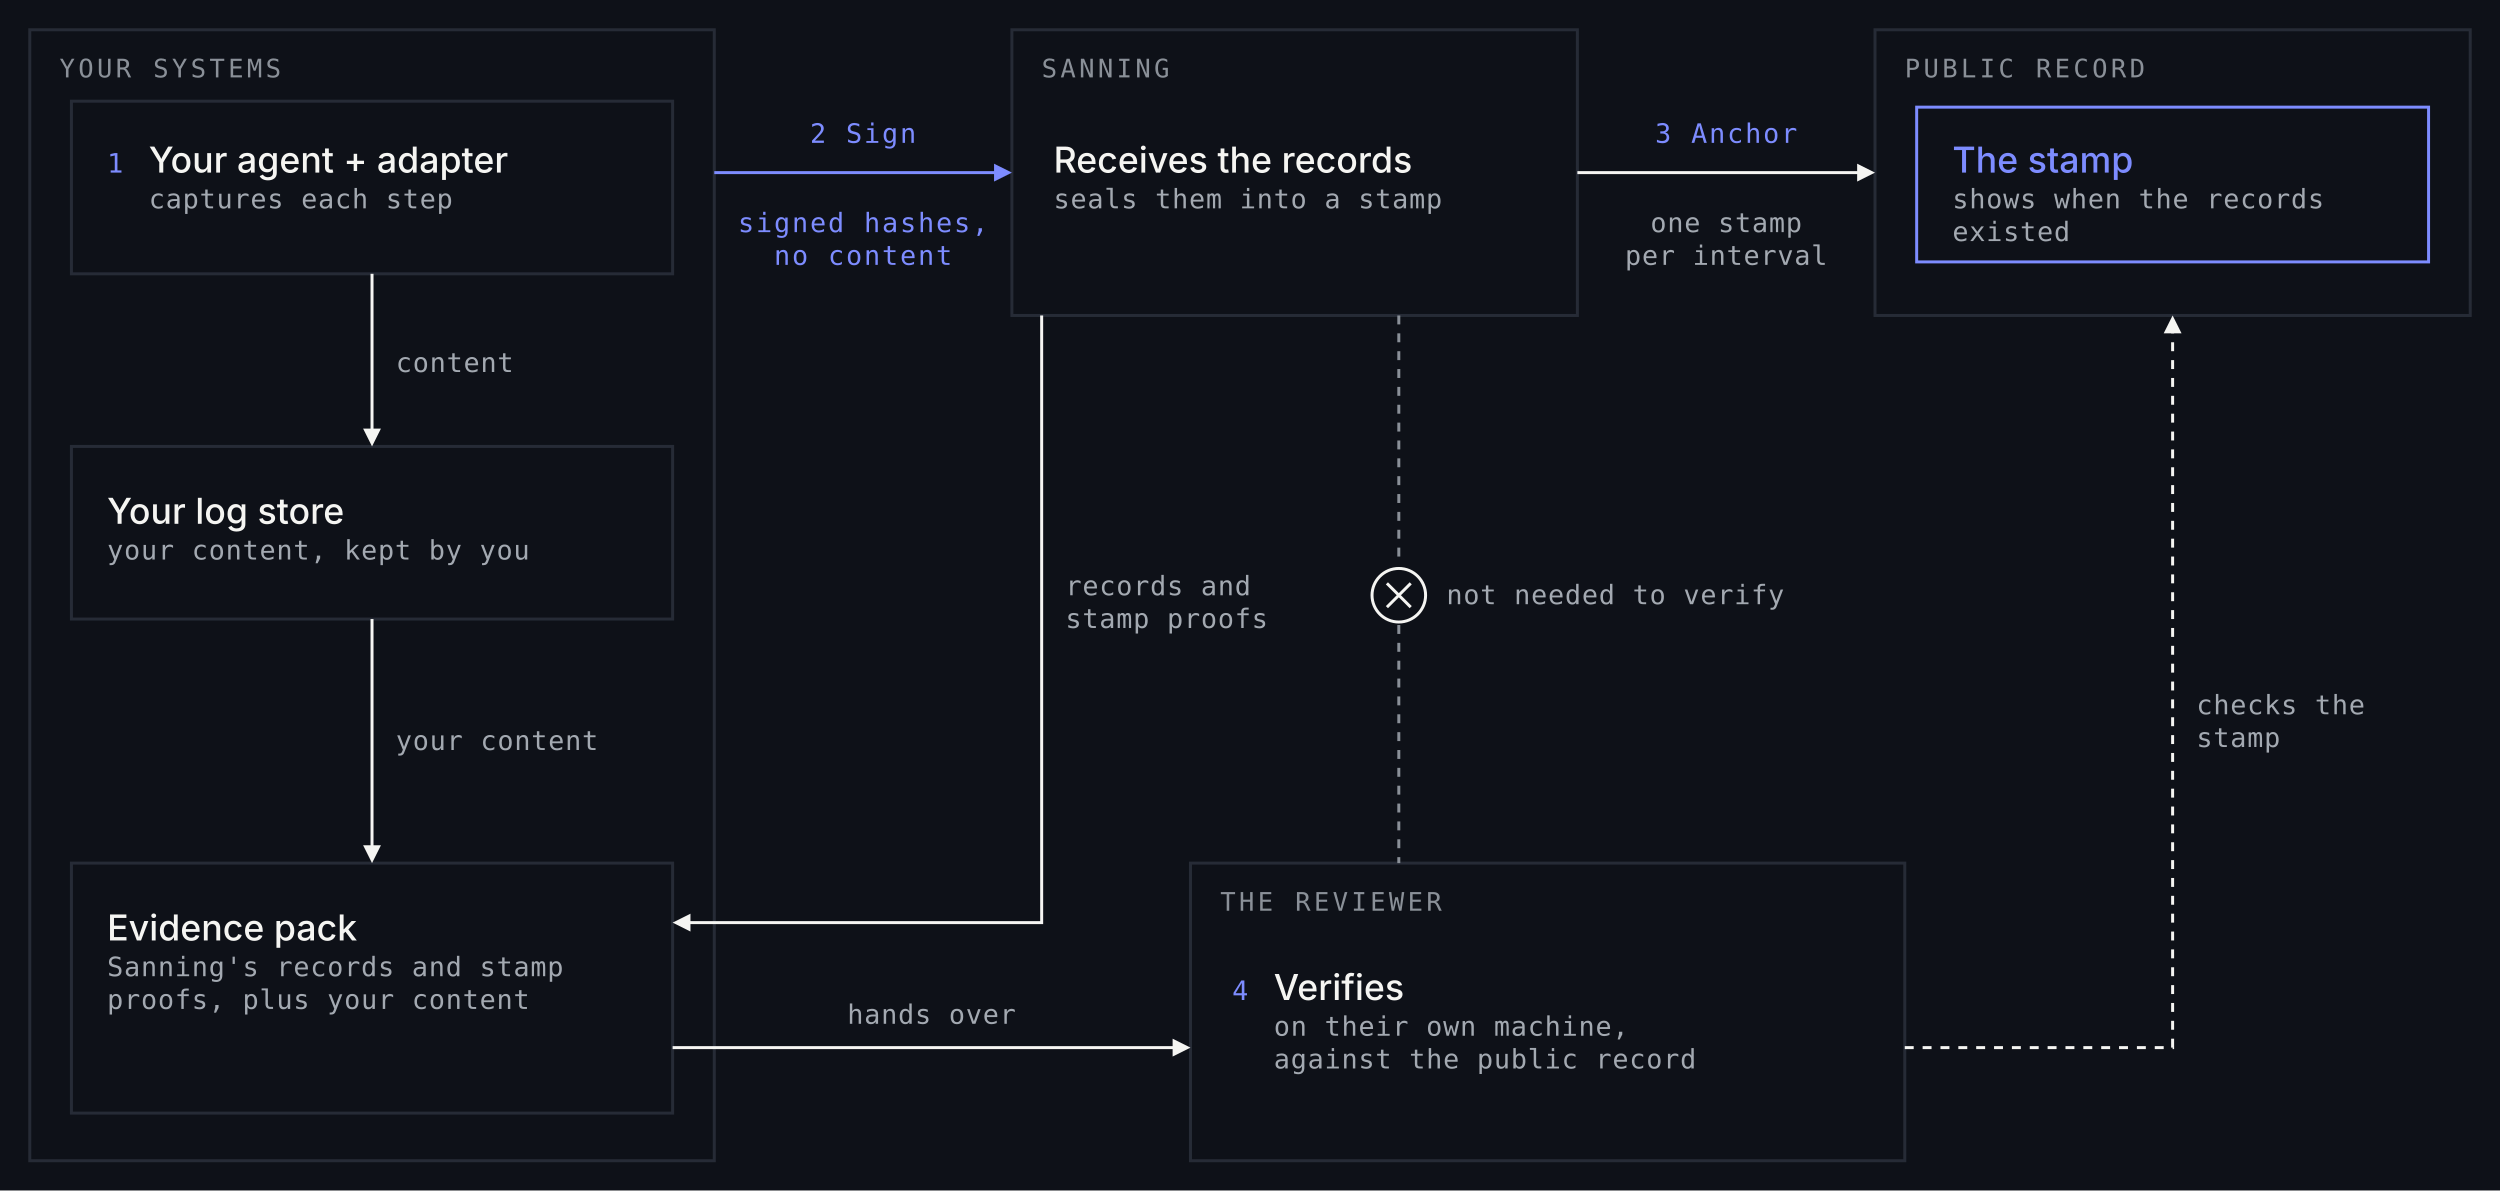
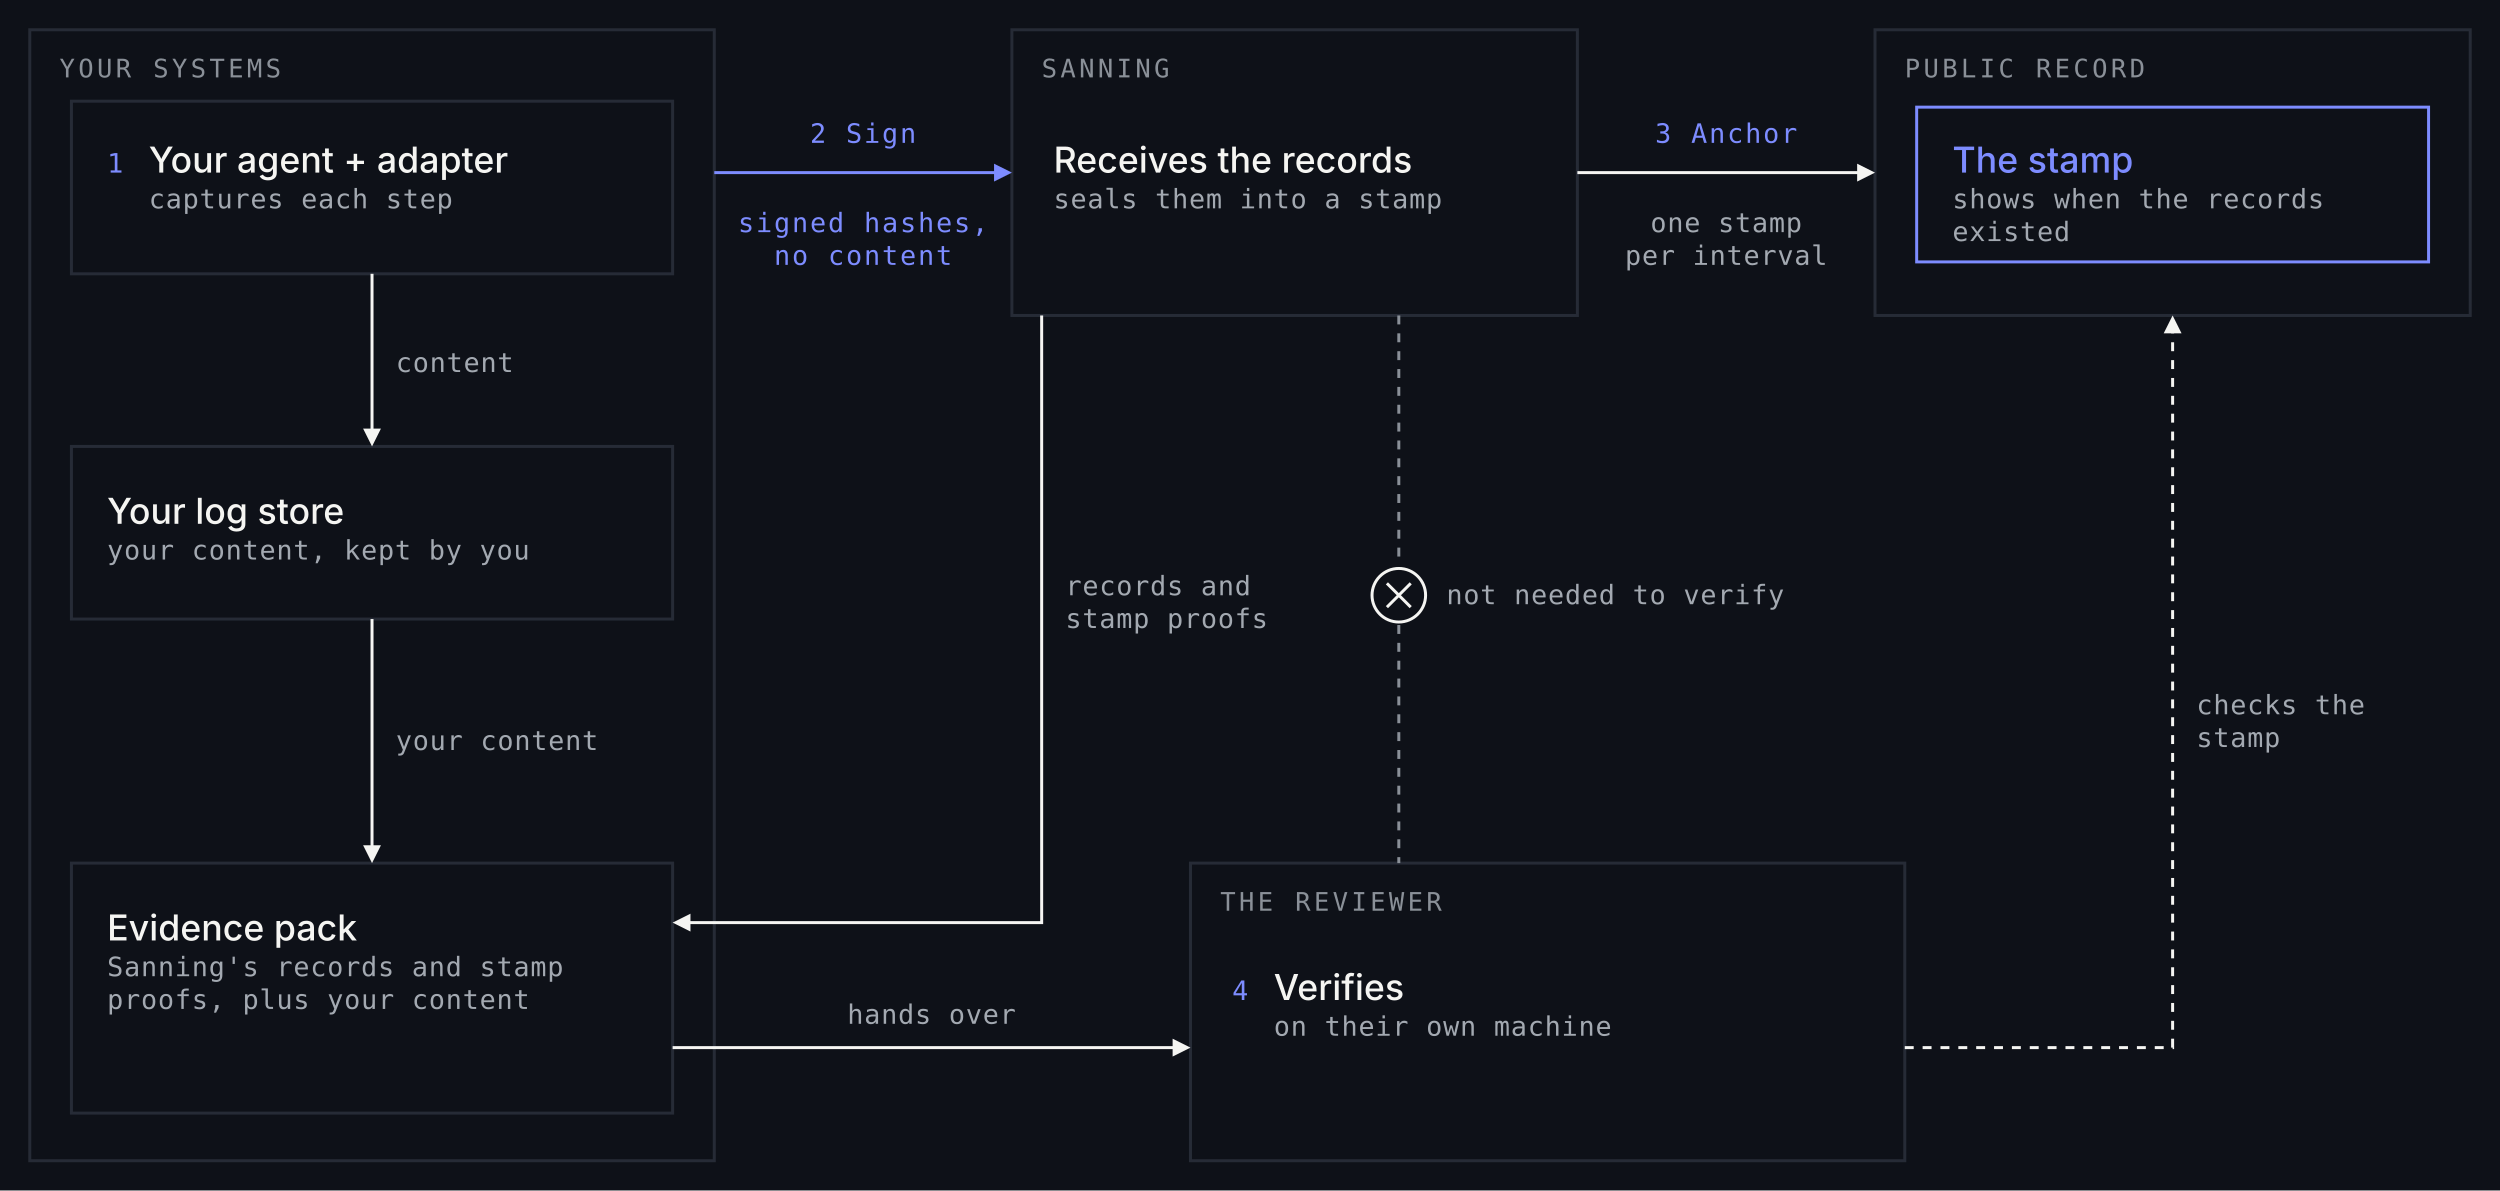
- <svg xmlns="http://www.w3.org/2000/svg" viewBox="0 0 840 400" role="img" aria-label="How Sanning works. Your agent and its adapter capture each step. The content goes to your own log store. Only signed hashes go to Sanning, which seals the records into a stamp on the public record at each interval. You build the evidence pack from Sanning's records and stamp proofs and your own content, and hand it to the reviewer. The reviewer verifies it on their own machine against the public record and does not need Sanning.">
+ <svg xmlns="http://www.w3.org/2000/svg" viewBox="0 0 840 400" role="img" aria-label="How Sanning works. Your agent and its adapter capture each step. The content goes to your own log store. Only signed hashes go to Sanning, which seals the records into a stamp on the public record at each interval. You build the evidence pack from Sanning's records and stamp proofs and your own content, and hand it to the reviewer. The reviewer verifies it on their own machine and checks the stamps on the public record, and does not need Sanning.">
  <style>
  .lbl  { font-family:"Geist",ui-sans-serif,system-ui,-apple-system,"Segoe UI",sans-serif; font-size:12px; font-weight:500; fill:#F5F5F2; }
  .sub  { font-family:"Geist Mono",ui-monospace,SFMono-Regular,Menlo,Consolas,monospace; font-size:9px; letter-spacing:.03em; fill:#A3A9B1; }
  .zone { font-family:"Geist Mono",ui-monospace,SFMono-Regular,Menlo,Consolas,monospace; font-size:8.6px; letter-spacing:.13em; fill:#8A9098; }
  .step { font-family:"Geist Mono",ui-monospace,SFMono-Regular,Menlo,Consolas,monospace; font-size:9px; letter-spacing:.07em; fill:#7D8CFF; }
  .acc  { font-family:"Geist",ui-sans-serif,system-ui,-apple-system,"Segoe UI",sans-serif; font-size:12px; font-weight:500; fill:#7D8CFF; }
</style>
  <rect x="0" y="0" width="840" height="400" fill="#0E1118" />
  <rect x="10" y="10" width="230" height="380" fill="none" stroke="#262B36" stroke-width="1" />
  <text class="zone" x="20" y="26" text-anchor="start">YOUR SYSTEMS</text>
  <rect x="24" y="34" width="202" height="58" fill="none" stroke="#262B36" stroke-width="1" />
  <text class="step" x="36" y="58" text-anchor="start">1</text>
  <text class="lbl" x="50" y="58" text-anchor="start">Your agent + adapter</text>
  <text class="sub" x="50" y="70" text-anchor="start">captures each step</text>
  <rect x="24" y="150" width="202" height="58" fill="none" stroke="#262B36" stroke-width="1" />
  <text class="lbl" x="36" y="176" text-anchor="start">Your log store</text>
  <text class="sub" x="36" y="188" text-anchor="start">your content, kept by you</text>
  <rect x="24" y="290" width="202" height="84" fill="none" stroke="#262B36" stroke-width="1" />
  <text class="lbl" x="36" y="316" text-anchor="start">Evidence pack</text>
  <text class="sub" x="36" y="328" text-anchor="start">Sanning's records and stamp</text>
  <text class="sub" x="36" y="339" text-anchor="start">proofs, plus your content</text>
  <polyline points="125,92 125.0,145.0" fill="none" stroke="#F5F5F2" stroke-width="1" />
  <polygon points="125,150 122.0,144.0 128.0,144.0" fill="#F5F5F2" />
  <text class="sub" x="133" y="125" text-anchor="start">content</text>
  <polyline points="125,208 125.0,285.0" fill="none" stroke="#F5F5F2" stroke-width="1" />
  <polygon points="125,290 122.0,284.0 128.0,284.0" fill="#F5F5F2" />
  <text class="sub" x="133" y="252" text-anchor="start">your content</text>
  <rect x="340" y="10" width="190" height="96" fill="none" stroke="#262B36" stroke-width="1" />
  <text class="zone" x="350" y="26" text-anchor="start">SANNING</text>
  <text class="lbl" x="354" y="58" text-anchor="start">Receives the records</text>
  <text class="sub" x="354" y="70" text-anchor="start">seals them into a stamp</text>
  <polyline points="240,58 335.0,58.0" fill="none" stroke="#7D8CFF" stroke-width="1" />
  <polygon points="340,58 334.0,61.0 334.0,55.0" fill="#7D8CFF" />
  <text class="step" x="290" y="48" text-anchor="middle">2  Sign</text>
  <text class="step" x="290" y="78" text-anchor="middle">signed hashes,</text>
  <text class="step" x="290" y="89" text-anchor="middle">no content</text>
  <rect x="630" y="10" width="200" height="96" fill="none" stroke="#262B36" stroke-width="1" />
  <text class="zone" x="640" y="26" text-anchor="start">PUBLIC RECORD</text>
  <rect x="644" y="36" width="172" height="52" fill="none" stroke="#7D8CFF" stroke-width="1" />
  <text class="acc" x="656" y="58" text-anchor="start">The stamp</text>
  <text class="sub" x="656" y="70" text-anchor="start">shows when the records</text>
  <text class="sub" x="656" y="81" text-anchor="start">existed</text>
  <polyline points="530,58 625.0,58.0" fill="none" stroke="#F5F5F2" stroke-width="1" />
  <polygon points="630,58 624.0,61.0 624.0,55.0" fill="#F5F5F2" />
  <text class="step" x="580" y="48" text-anchor="middle">3  Anchor</text>
  <text class="sub" x="580" y="78" text-anchor="middle">one stamp</text>
  <text class="sub" x="580" y="89" text-anchor="middle">per interval</text>
  <polyline points="350,106 350,310 231.0,310.0" fill="none" stroke="#F5F5F2" stroke-width="1" />
  <polygon points="226,310 232.0,307.0 232.0,313.0" fill="#F5F5F2" />
  <text class="sub" x="358" y="200" text-anchor="start">records and</text>
  <text class="sub" x="358" y="211" text-anchor="start">stamp proofs</text>
  <rect x="400" y="290" width="240" height="100" fill="none" stroke="#262B36" stroke-width="1" />
  <text class="zone" x="410" y="306" text-anchor="start">THE REVIEWER</text>
  <text class="step" x="414" y="336" text-anchor="start">4</text>
  <text class="lbl" x="428" y="336" text-anchor="start">Verifies</text>
-   <text class="sub" x="428" y="348" text-anchor="start">on their own machine,</text>
-   <text class="sub" x="428" y="359" text-anchor="start">against the public record</text>
+   <text class="sub" x="428" y="348" text-anchor="start">on their own machine</text>
  <polyline points="226,352 395.0,352.0" fill="none" stroke="#F5F5F2" stroke-width="1" />
  <polygon points="400,352 394.0,355.0 394.0,349.0" fill="#F5F5F2" />
  <text class="sub" x="313" y="344" text-anchor="middle">hands over</text>
  <polyline points="640,352 730,352 730.0,111.0" fill="none" stroke="#F5F5F2" stroke-width="1" stroke-dasharray="3 3" />
  <polygon points="730,106 733.0,112.0 727.0,112.0" fill="#F5F5F2" />
  <text class="sub" x="738" y="240" text-anchor="start">checks the</text>
  <text class="sub" x="738" y="251" text-anchor="start">stamp</text>
  <line fill="none" x1="470" y1="106" x2="470" y2="190" stroke="#8A9098" stroke-width="1" stroke-dasharray="3 3" />
  <line fill="none" x1="470" y1="210" x2="470" y2="290" stroke="#8A9098" stroke-width="1" stroke-dasharray="3 3" />
  <circle cx="470" cy="200" r="9" fill="#0E1118" stroke="#F5F5F2" stroke-width="1" />
  <line fill="none" x1="466" y1="196" x2="474" y2="204" stroke="#F5F5F2" stroke-width="1" />
  <line fill="none" x1="474" y1="196" x2="466" y2="204" stroke="#F5F5F2" stroke-width="1" />
  <text class="sub" x="486" y="203" text-anchor="start">not needed to verify</text>
</svg>
